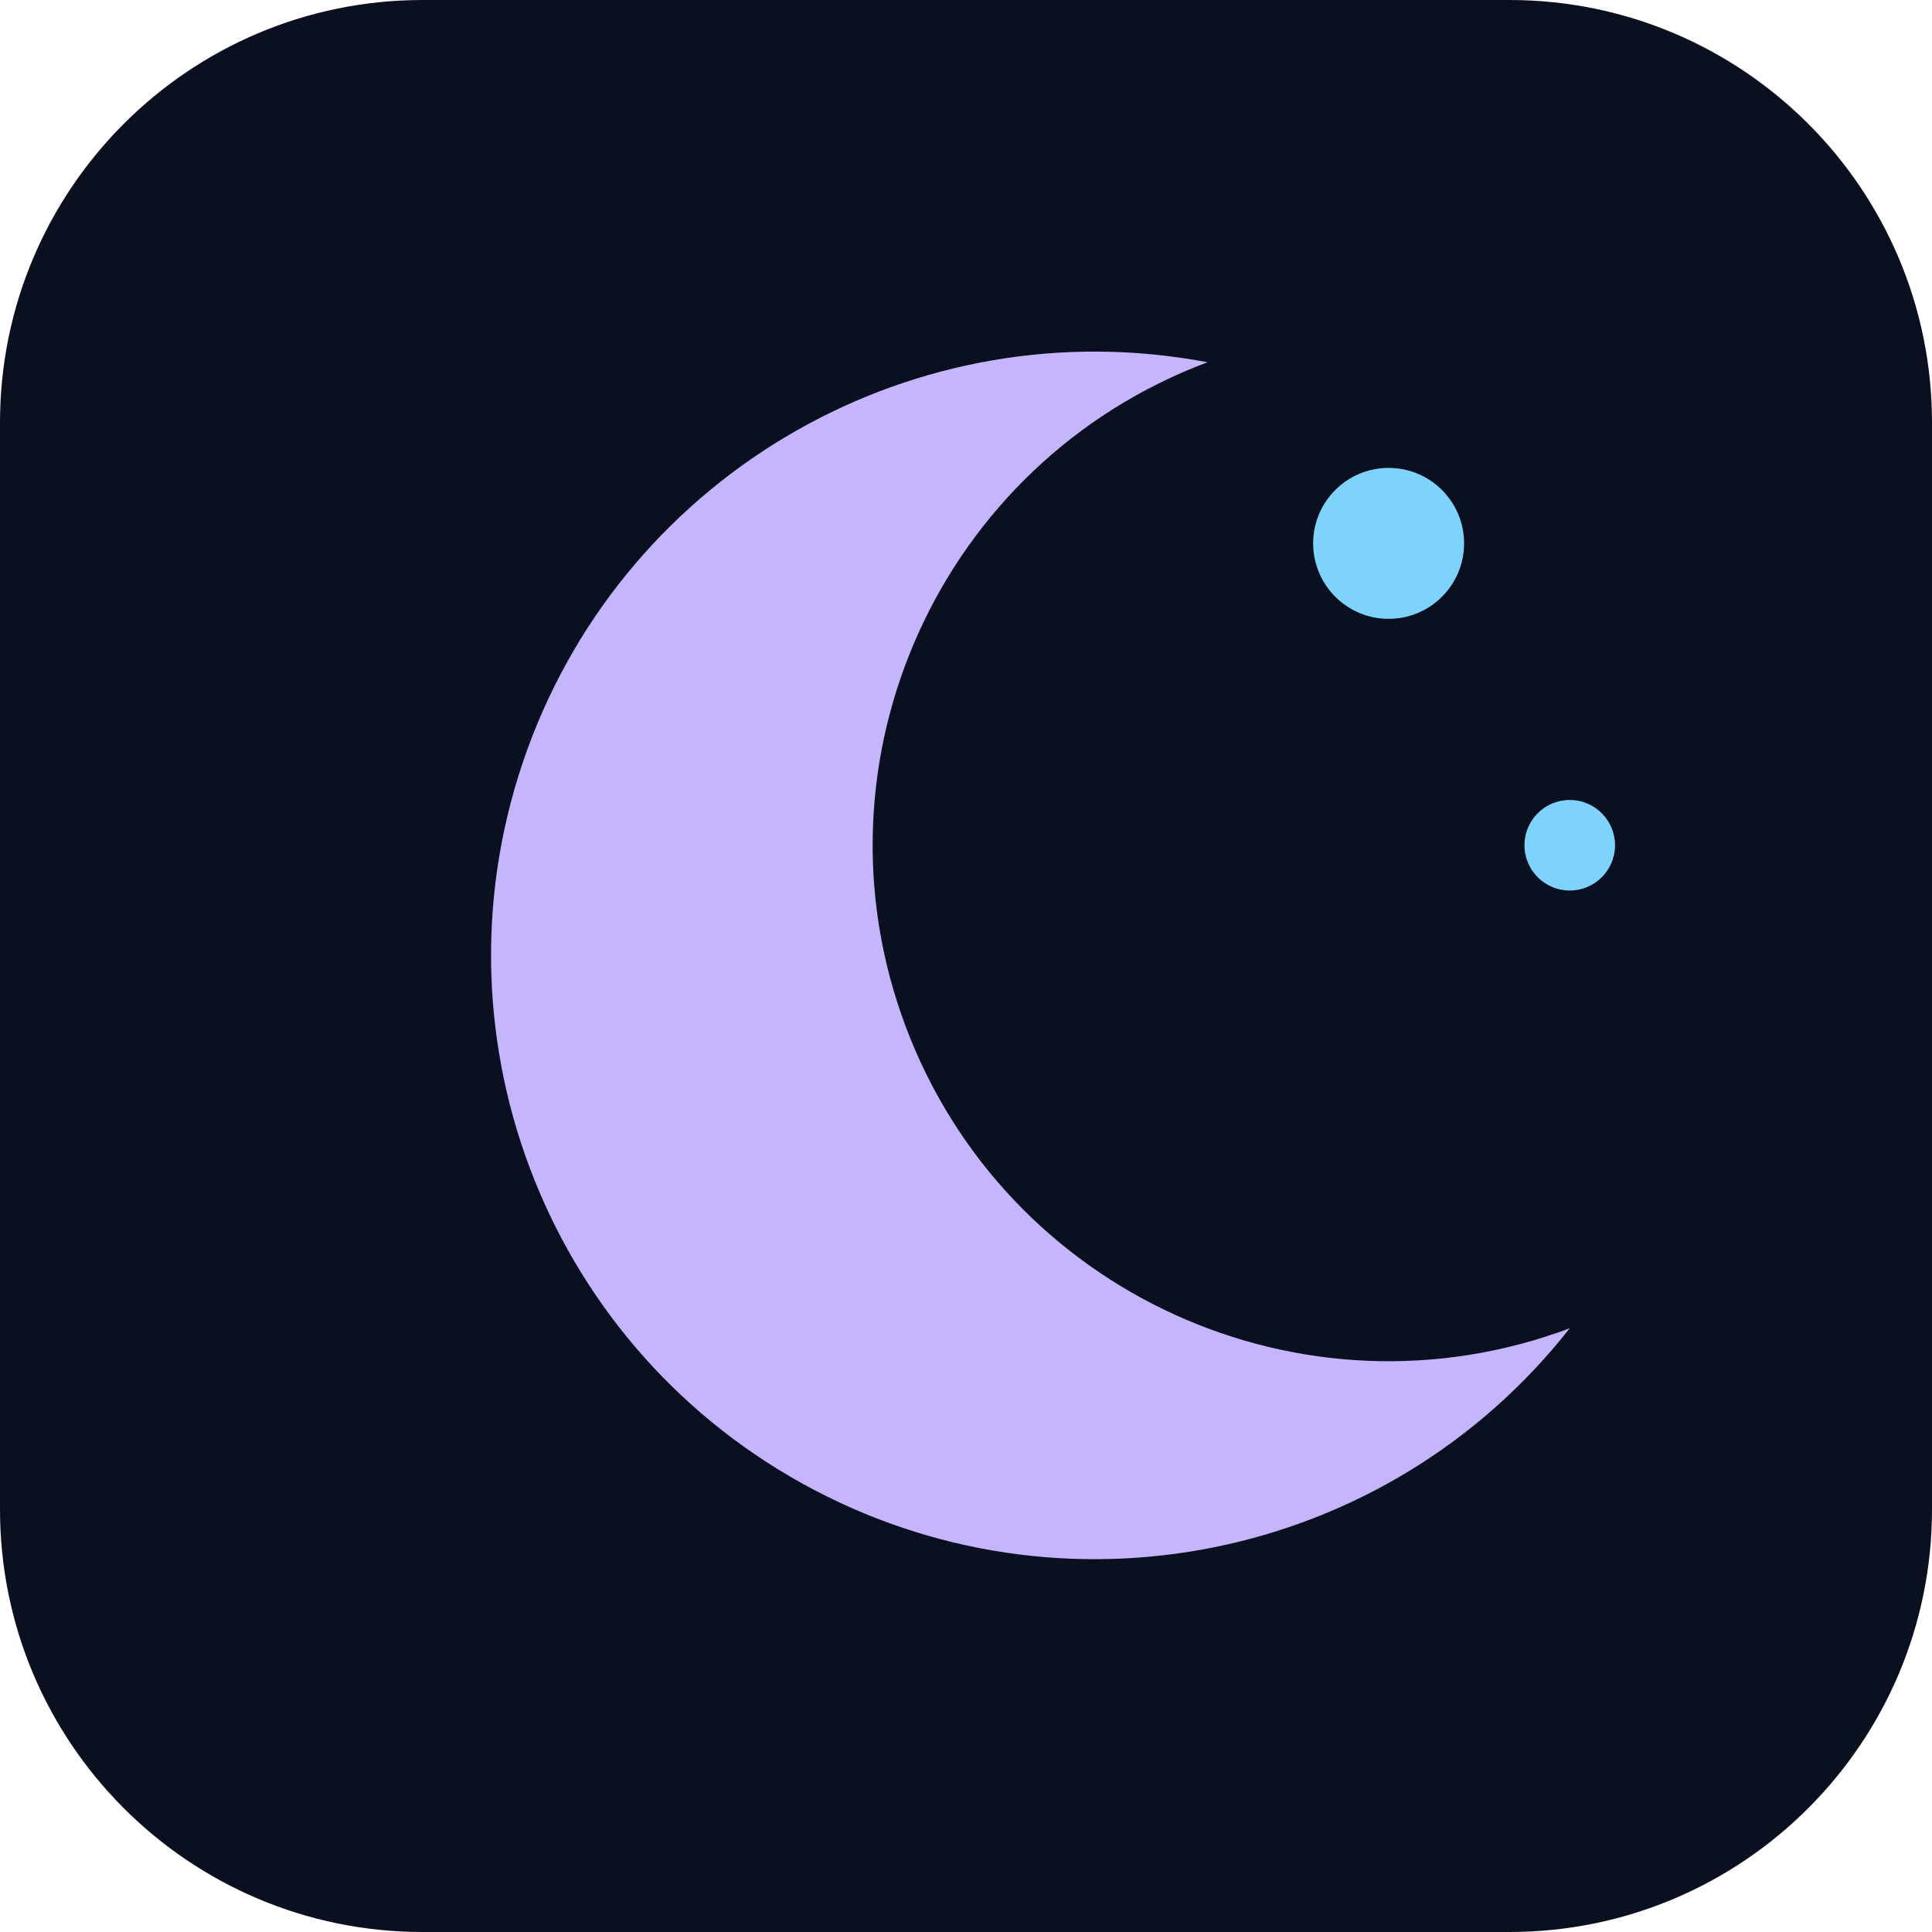
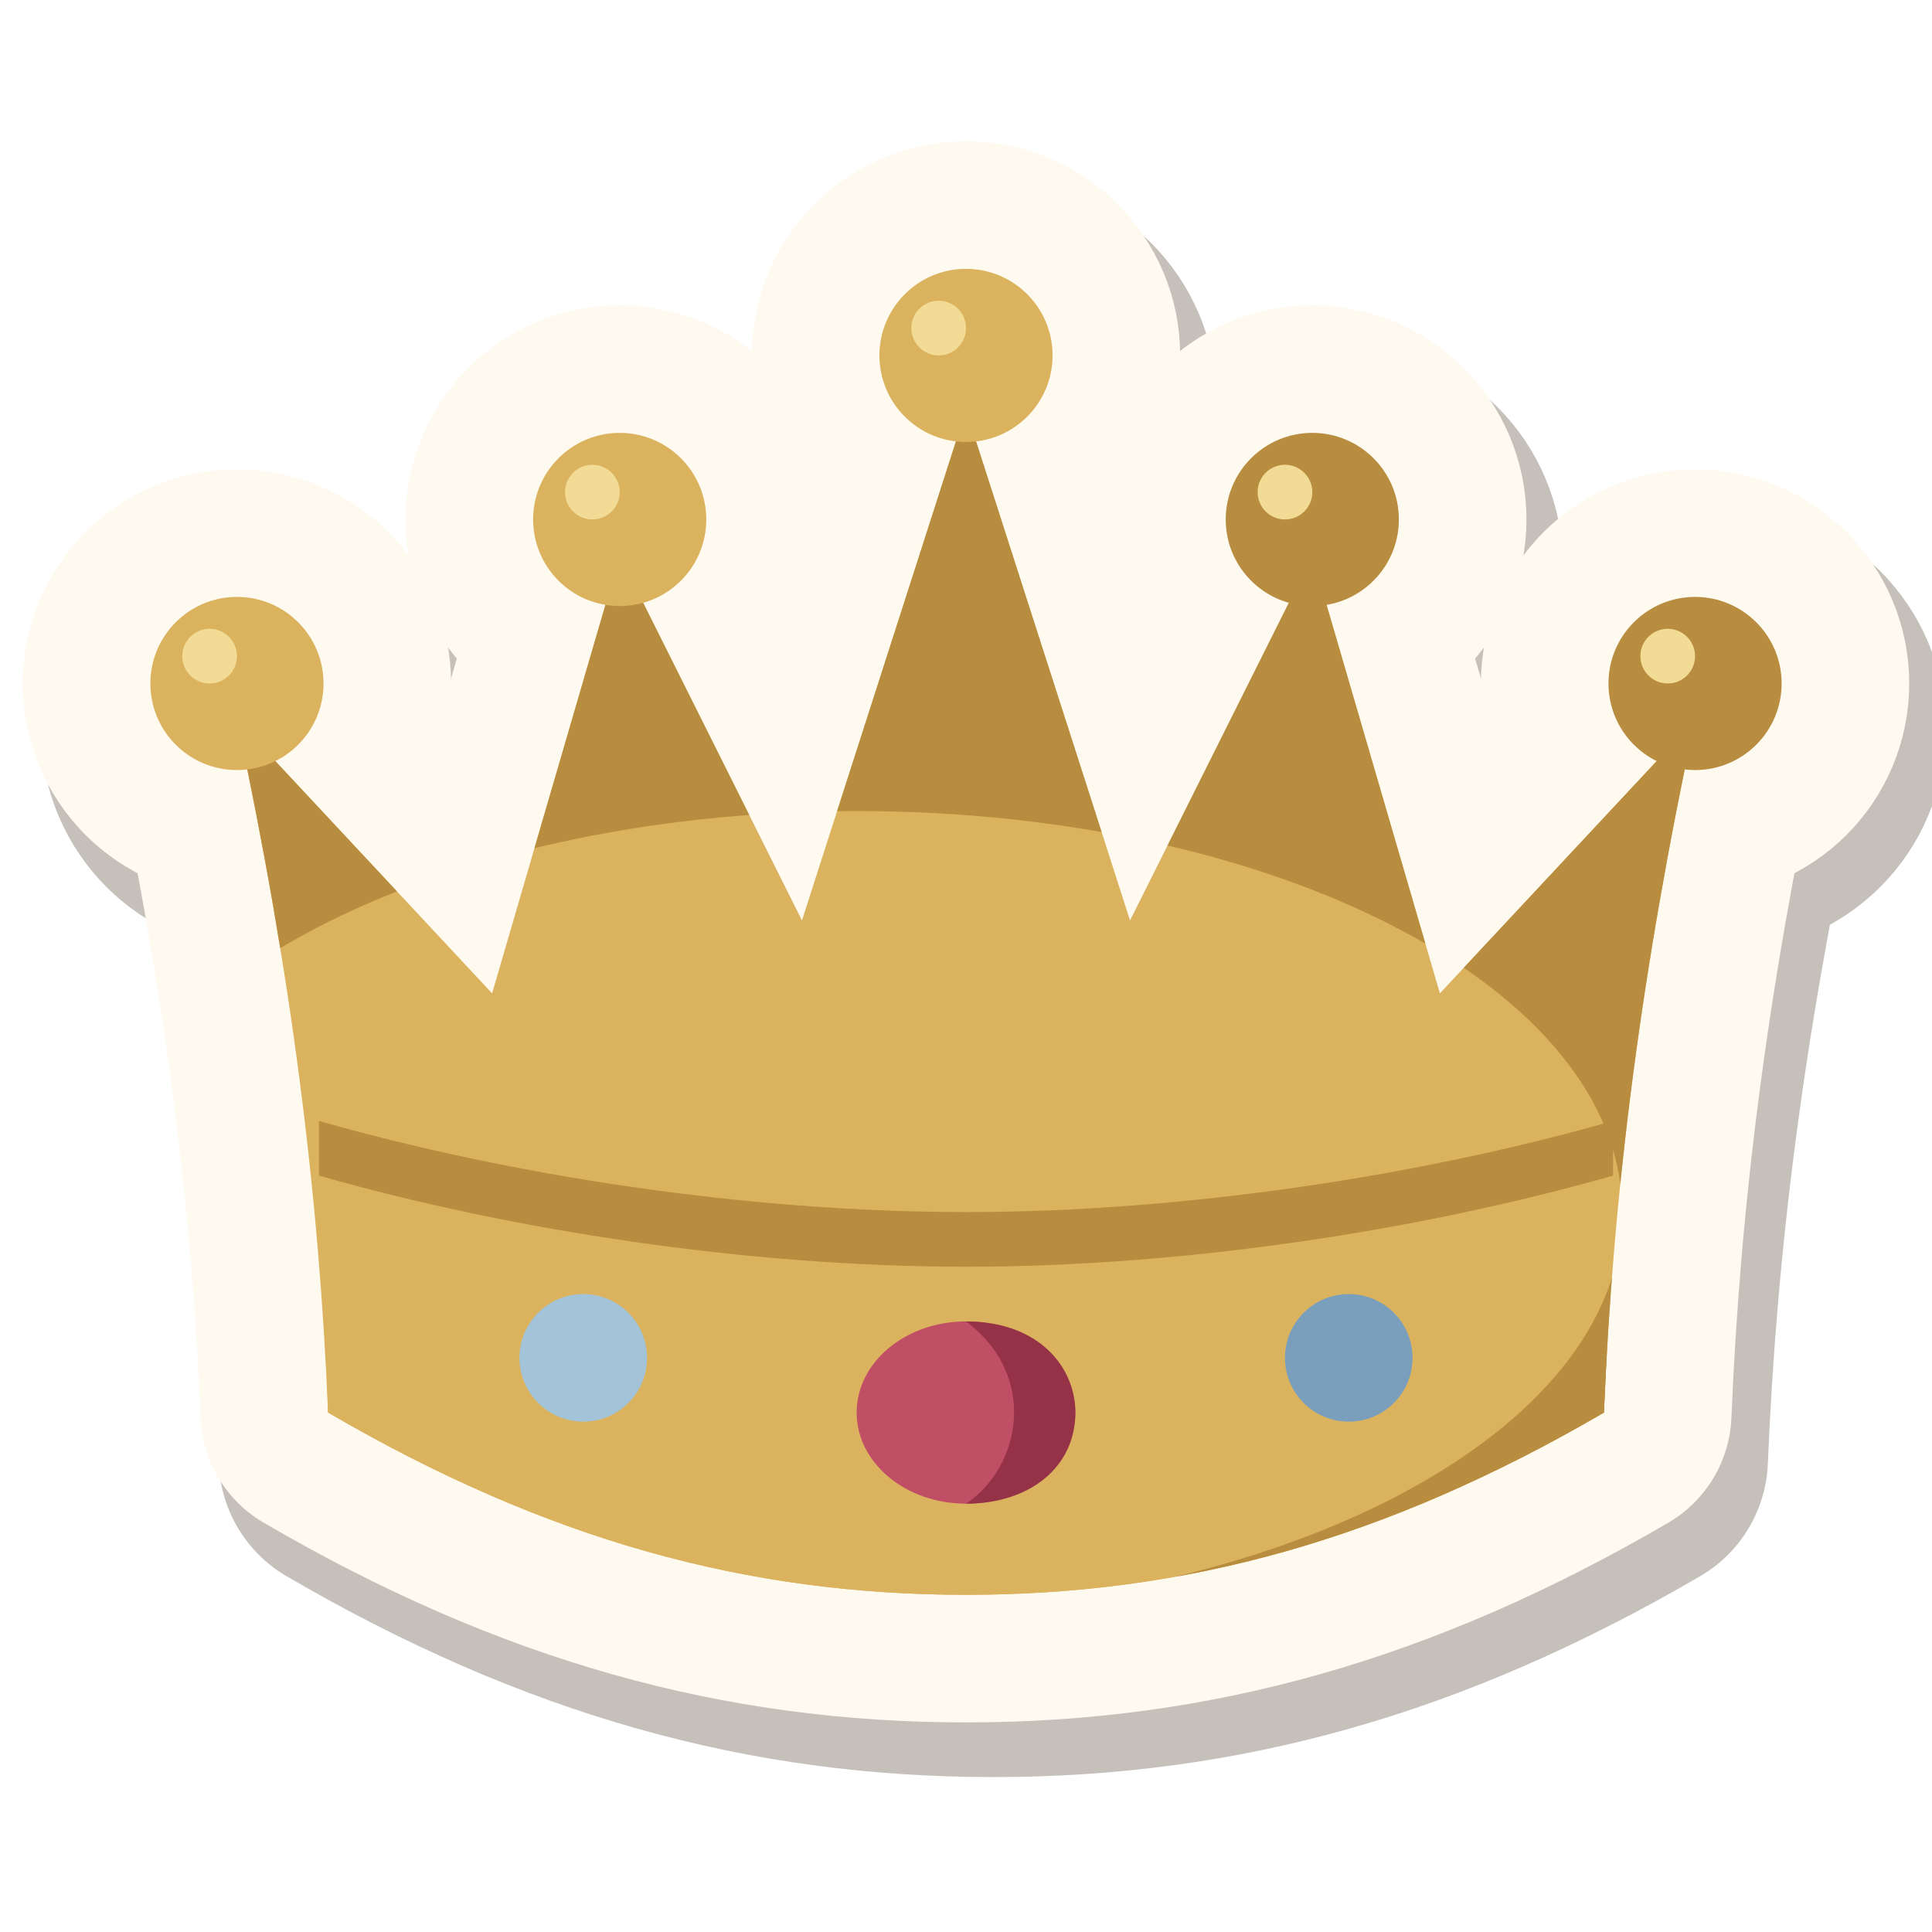
- <svg xmlns="http://www.w3.org/2000/svg" viewBox="0 0 64 64">
-   <rect width="64" height="64" rx="14" fill="#0b1020" />
-   <path d="M40 12a20 20 0 1 0 12 32A16 16 0 0 1 40 12z" fill="#c4b5fd" />
-   <circle cx="46" cy="18" r="2.5" fill="#7dd3fc" />
-   <circle cx="52" cy="28" r="1.5" fill="#7dd3fc" />
+ <svg xmlns="http://www.w3.org/2000/svg" viewBox="22 17 212 212" width="64" height="64">
+   <defs>
+     <clipPath id="crown-b">
+       <path d="M128,62L110,118L90,78L76,126L48,96C54,124 57,148 58,172C82,186 104,192 128,192C152,192 174,186 198,172C199,148 202,124 208,96L180,126L166,78L146,118L128,62Z" />
+     </clipPath>
+     <g id="silhouette">
+       <path d="M128,62L110,118L90,78L76,126L48,96C54,124 57,148 58,172C82,186 104,192 128,192C152,192 174,186 198,172C199,148 202,124 208,96L180,126L166,78L146,118L128,62Z" />
+       <circle cx="48" cy="92" r="9.5" />
+       <circle cx="90" cy="74" r="9.5" />
+       <circle cx="128" cy="56" r="9.5" />
+       <circle cx="166" cy="74" r="9.5" />
+       <circle cx="208" cy="92" r="9.5" />
+     </g>
+   </defs>
+   <use href="#silhouette" transform="translate(3 5)" fill="#5b4a3b" stroke="#5b4a3b" stroke-width="30" stroke-linejoin="round" opacity="0.35" />
+   <use href="#silhouette" fill="#fffaf0" stroke="#fffaf0" stroke-width="28" stroke-linejoin="round" />
+   <path d="M128,62L110,118L90,78L76,126L48,96C54,124 57,148 58,172C82,186 104,192 128,192C152,192 174,186 198,172C199,148 202,124 208,96L180,126L166,78L146,118L128,62Z" fill="#dbb35e" />
+   <g clip-path="url(#crown-b)">
+     <path fill-rule="evenodd" fill="#b88d40" d="M-2000,-2000H4000V4000H-2000ZM22,120a96,84 0 1,0 192,0a96,84 0 1,0 -192,0Z" />
+   </g>
+   <path d="M128,152C104,152 78,148 57,142L58,172C82,186 104,192 128,192C152,192 174,186 198,172L199,142C178,148 152,152 128,152Z" fill="#dbb35e" />
+   <g clip-path="url(#crown-b)">
+     <path fill-rule="evenodd" fill="#b88d40" d="M-2000,-2000H4000V4000H-2000ZM32,150a84,44 0 1,0 168,0a84,44 0 1,0 -168,0Z" />
+   </g>
+   <path d="M57,140 C78,146 104,150 128,150 C152,150 178,146 199,140 L199,146 C178,152 152,156 128,156 C104,156 78,152 57,146 Z" fill="#b88d40" />
+   <path d="M116,172a12,10 0 1,0 24,0a12,10 0 1,0 -24,0Z" fill="#c04f66" />
+   <path d="M128,162 C136,162 140,167 140,172 C140,178 135,182 128,182 C134,178 136,168 128,162 Z" fill="#963248" />
+   <path d="M79,166a7,7 0 1,0 14,0a7,7 0 1,0 -14,0Z" fill="#a3c3d8" />
+   <path d="M163,166a7,7 0 1,0 14,0a7,7 0 1,0 -14,0Z" fill="#7a9fbd" />
+   <circle cx="48" cy="92" r="9.5" fill="#dbb35e" />
+   <circle cx="90" cy="74" r="9.5" fill="#dbb35e" />
+   <circle cx="128" cy="56" r="9.5" fill="#dbb35e" />
+   <circle cx="166" cy="74" r="9.5" fill="#b88d40" />
+   <circle cx="208" cy="92" r="9.5" fill="#b88d40" />
+   <circle cx="45" cy="89" r="3" fill="#f2db94" />
+   <circle cx="87" cy="71" r="3" fill="#f2db94" />
+   <circle cx="125" cy="53" r="3" fill="#f2db94" />
+   <circle cx="163" cy="71" r="3" fill="#f2db94" />
+   <circle cx="205" cy="89" r="3" fill="#f2db94" />
</svg>
